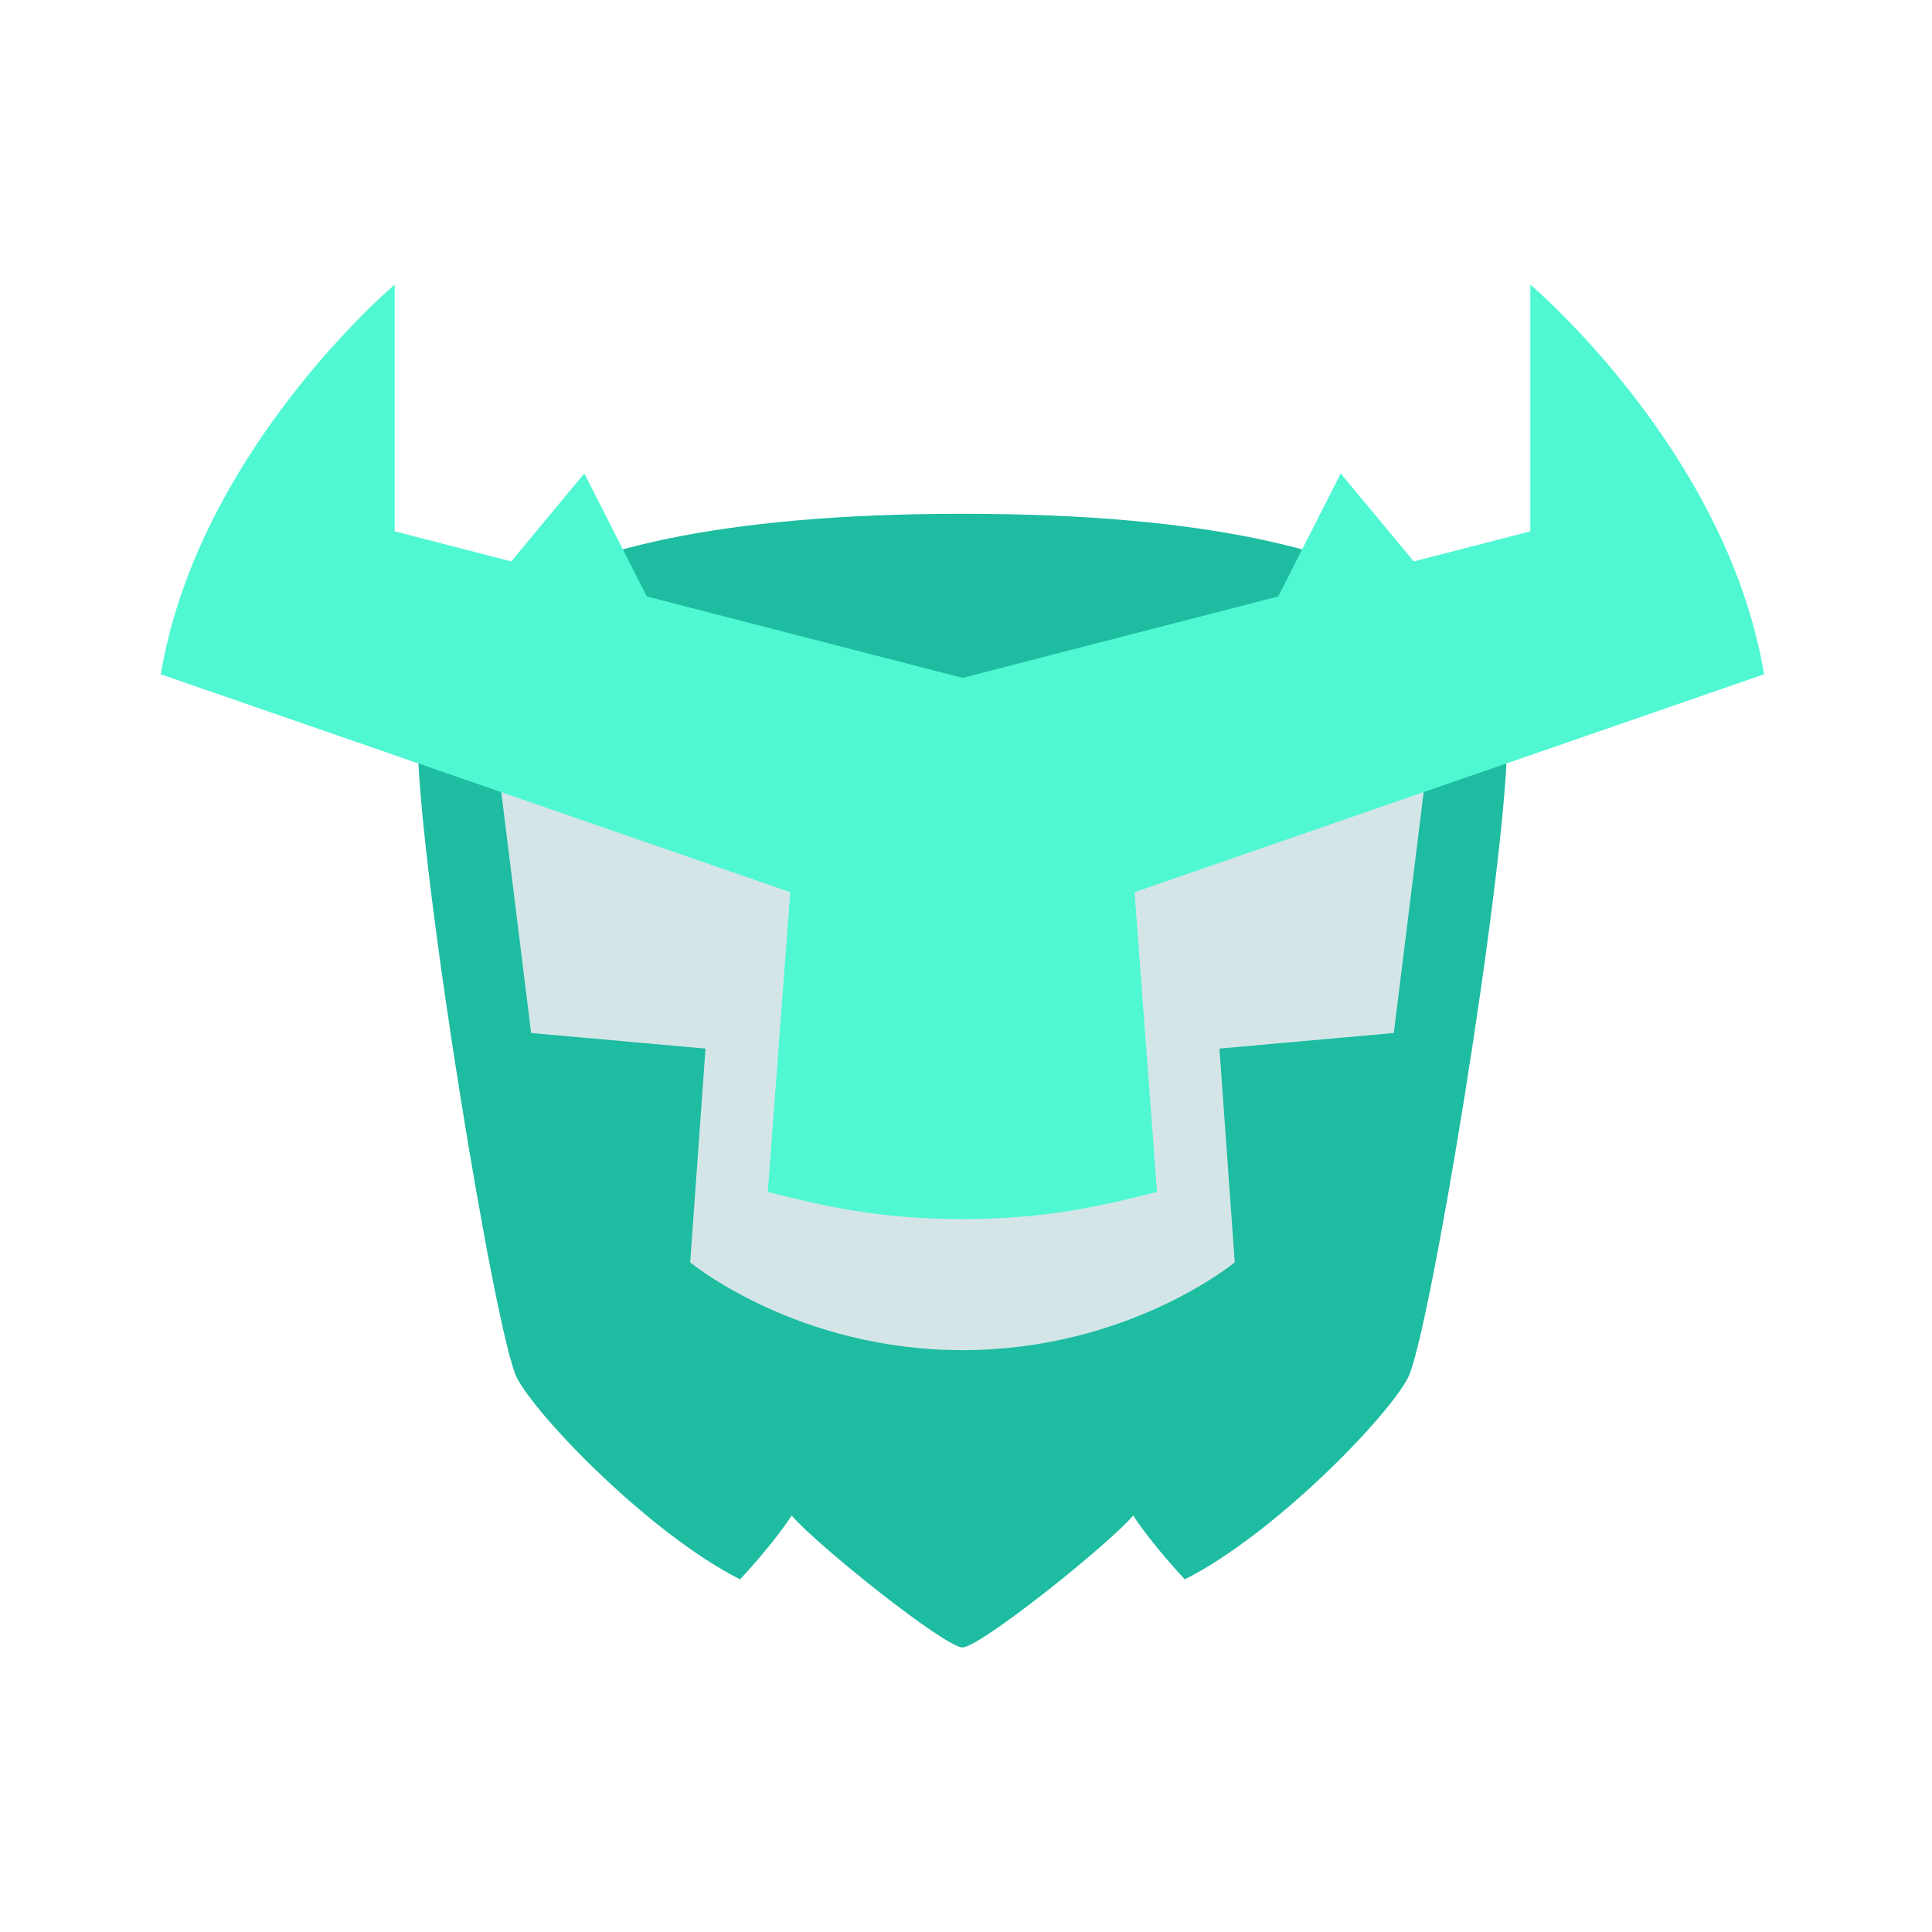
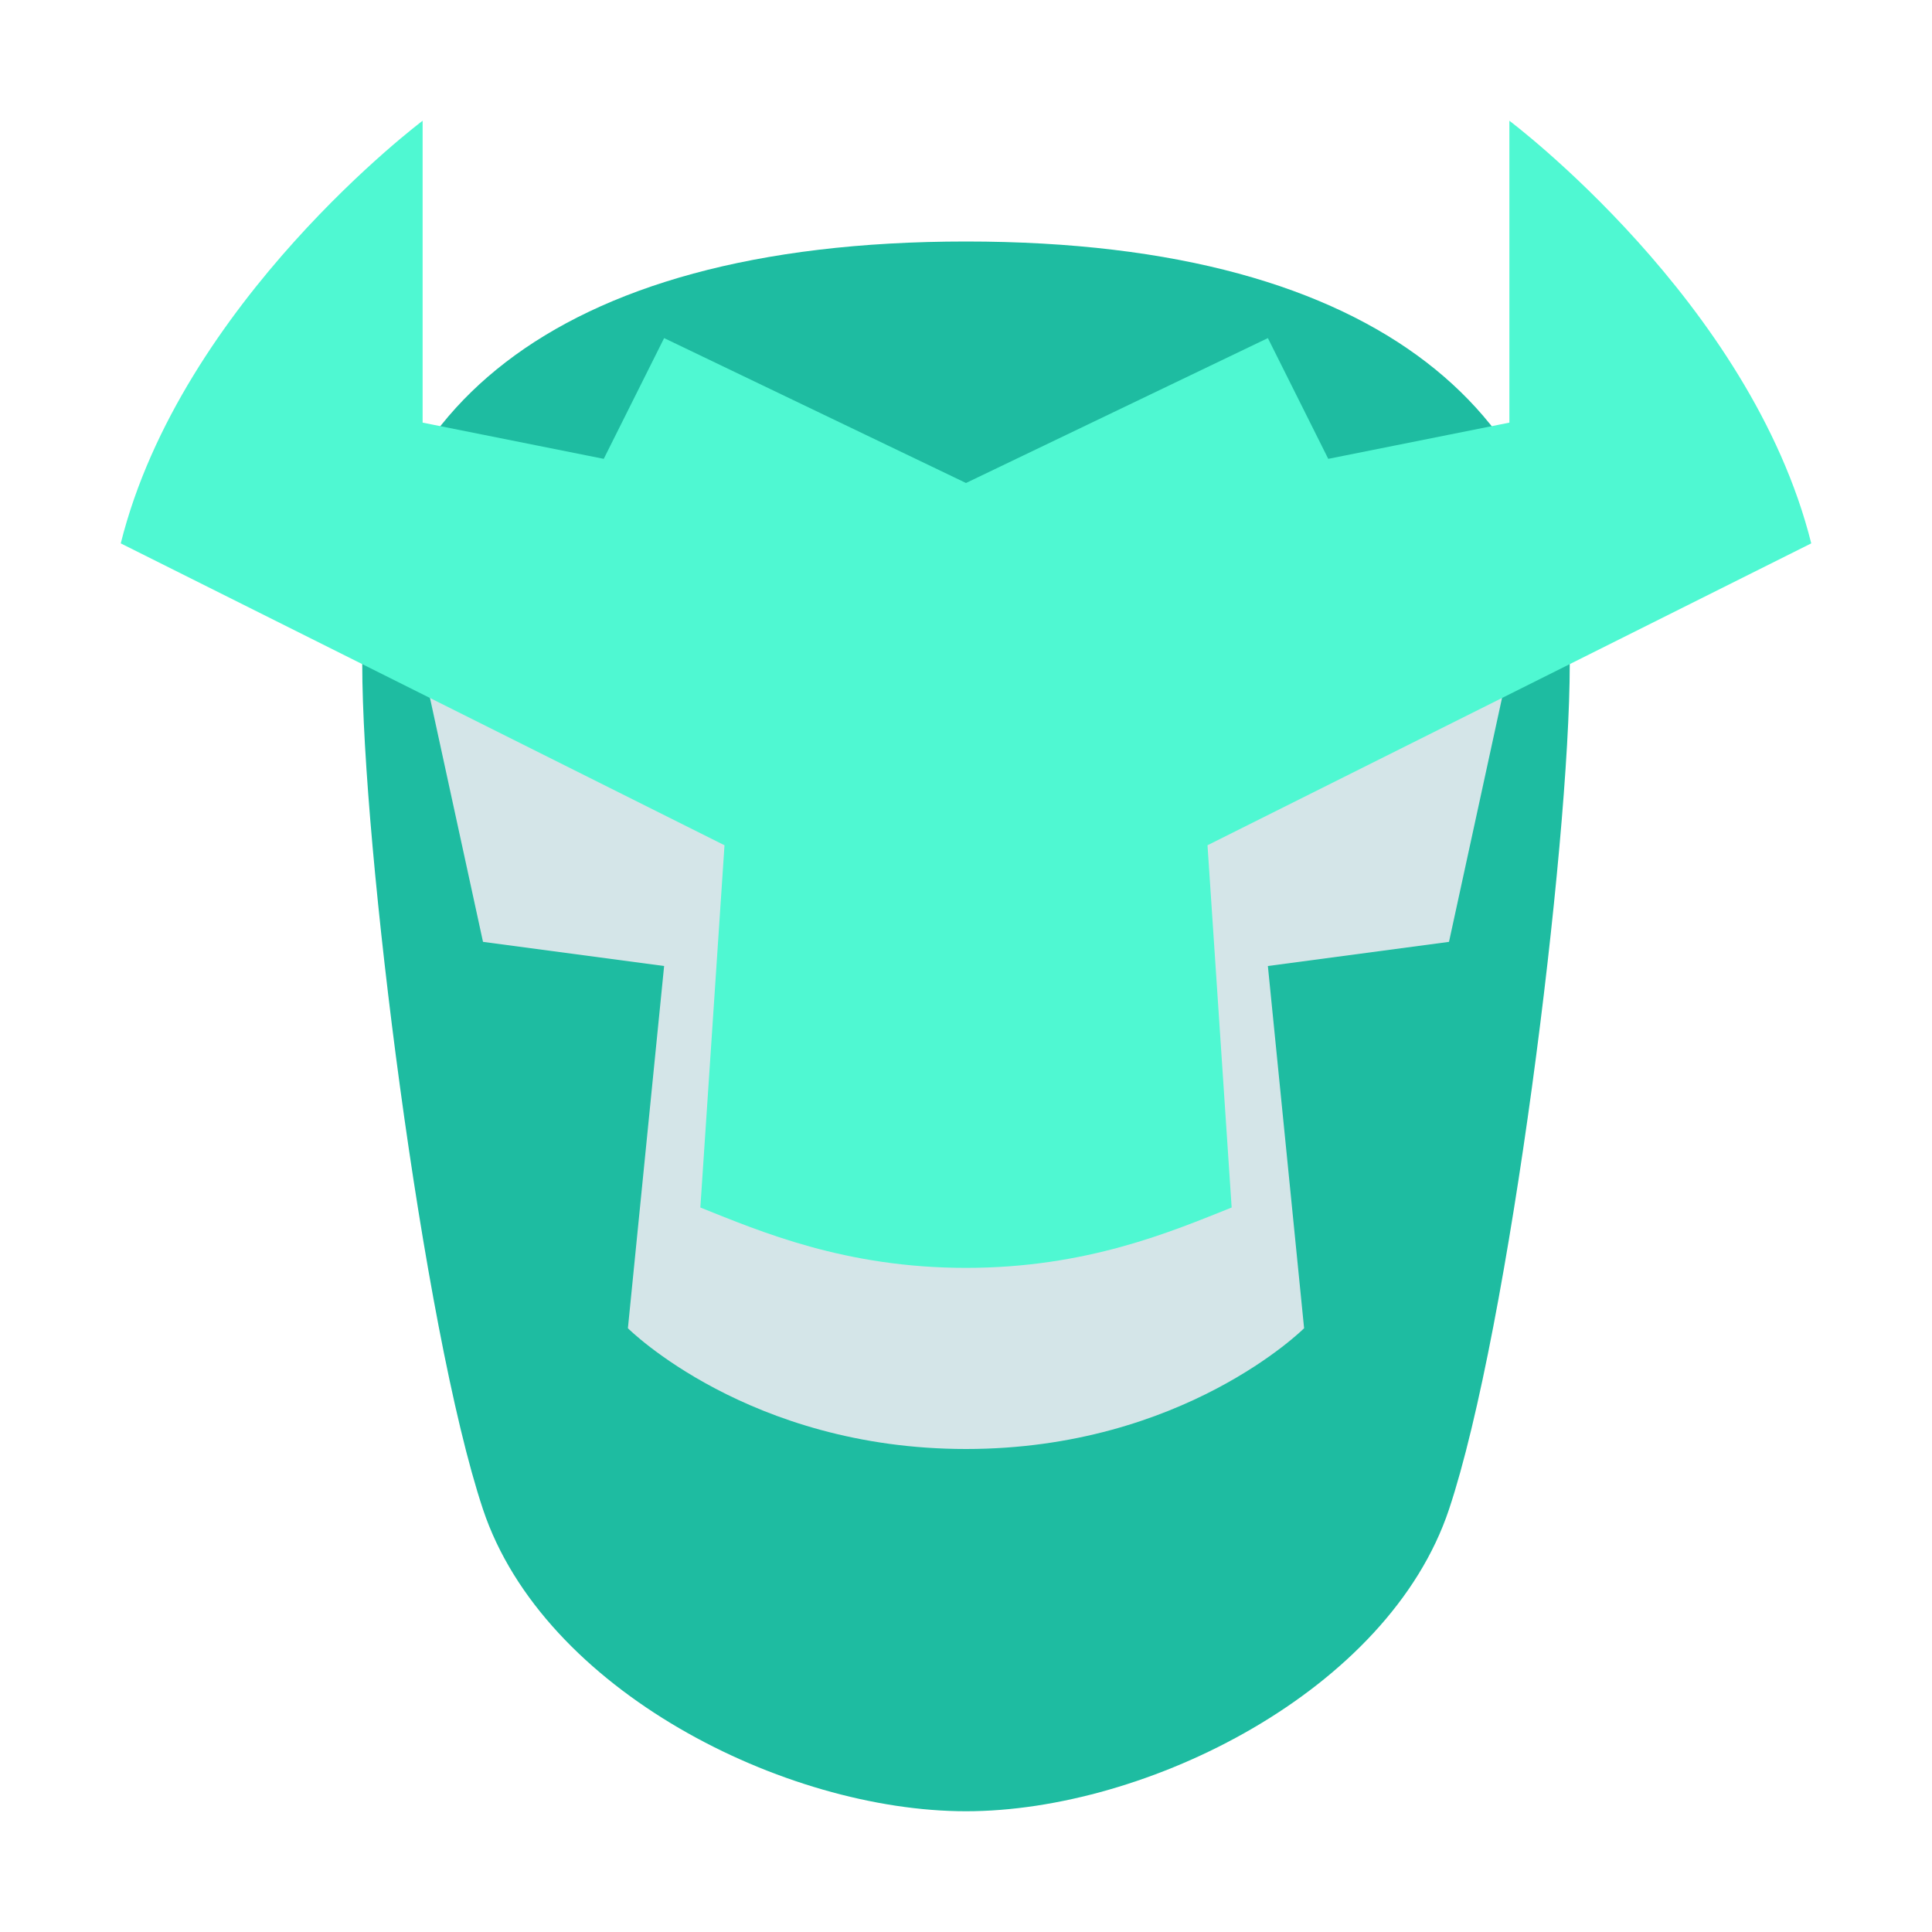
- <svg xmlns="http://www.w3.org/2000/svg" width="16" height="16" viewBox="0 0 241 240" fill="none">
-   <path d="M120.055 205C117.865 205 101.855 192.2 98.755 188.55C96.315 192.28 92.315 196.51 92.315 196.51C81.265 190.94 67.145 176.45 64.485 171.38C61.865 166.38 52.355 108.8 52.095 92.08C51.755 82.67 57.945 63.59 120.055 63.59C182.165 63.59 188.345 82.67 188.015 92.08C187.765 108.8 178.255 166.38 175.625 171.38C172.965 176.45 158.845 190.94 147.795 196.51C147.795 196.51 143.795 192.28 141.355 188.55C138.255 192.2 122.245 205 120.055 205Z" fill="#1EBCA1" />
-   <path d="M120.055 167.92C99.325 167.92 86.095 156.97 86.095 156.97L88.005 130.3L66.255 128.36L62.345 96.81H177.775L173.865 128.36L152.115 130.3L154.025 156.97C154.025 156.97 140.795 167.92 120.065 167.92H120.055Z" fill="#D4E5E8" />
-   <path d="M141.535 110.79L220.055 83.61C215.385 55.67 190.895 35 190.895 35V65.78L176.355 69.53L167.245 58.56L159.445 73.9L120.065 84.06L80.685 73.9L72.885 58.56L63.775 69.53L49.235 65.78V35C49.235 35 24.725 55.67 20.055 83.61L98.575 110.79L95.775 148.18C102.475 149.88 109.525 151.57 120.055 151.57C130.585 151.57 137.625 149.88 144.325 148.18L141.525 110.79H141.535Z" fill="#4FF8D2" />
+ <svg xmlns="http://www.w3.org/2000/svg" width="16" height="16" viewBox="0 0 16 16" fill="none">
+   <path d="M8 2C4.5 2 3 3.5 3 5.5C3 7 3.5 11 4 12.5C4.5 14 6.5 15 8 15C9.5 15 11.5 14 12 12.5C12.5 11 13 7 13 5.5C13 3.5 11.5 2 8 2Z" fill="#1EBCA1" />
+   <path d="M5.5 8L4 7.8L3.5 5.5H12.5L12 7.8L10.5 8L10.8 11C10.8 11 9.8 12 8 12C6.2 12 5.2 11 5.2 11L5.5 8Z" fill="#D4E5E8" />
+   <path d="M10 7L15 4.5C14.5 2.5 12.5 1 12.5 1V3.5L11 3.8L10.5 2.8L8 4L5.5 2.8L5 3.8L3.5 3.5V1C3.5 1 1.5 2.5 1 4.5L6 7L5.8 10C6.3 10.2 7 10.5 8 10.5C9 10.5 9.7 10.2 10.2 10L10 7Z" fill="#4FF8D2" />
</svg>
